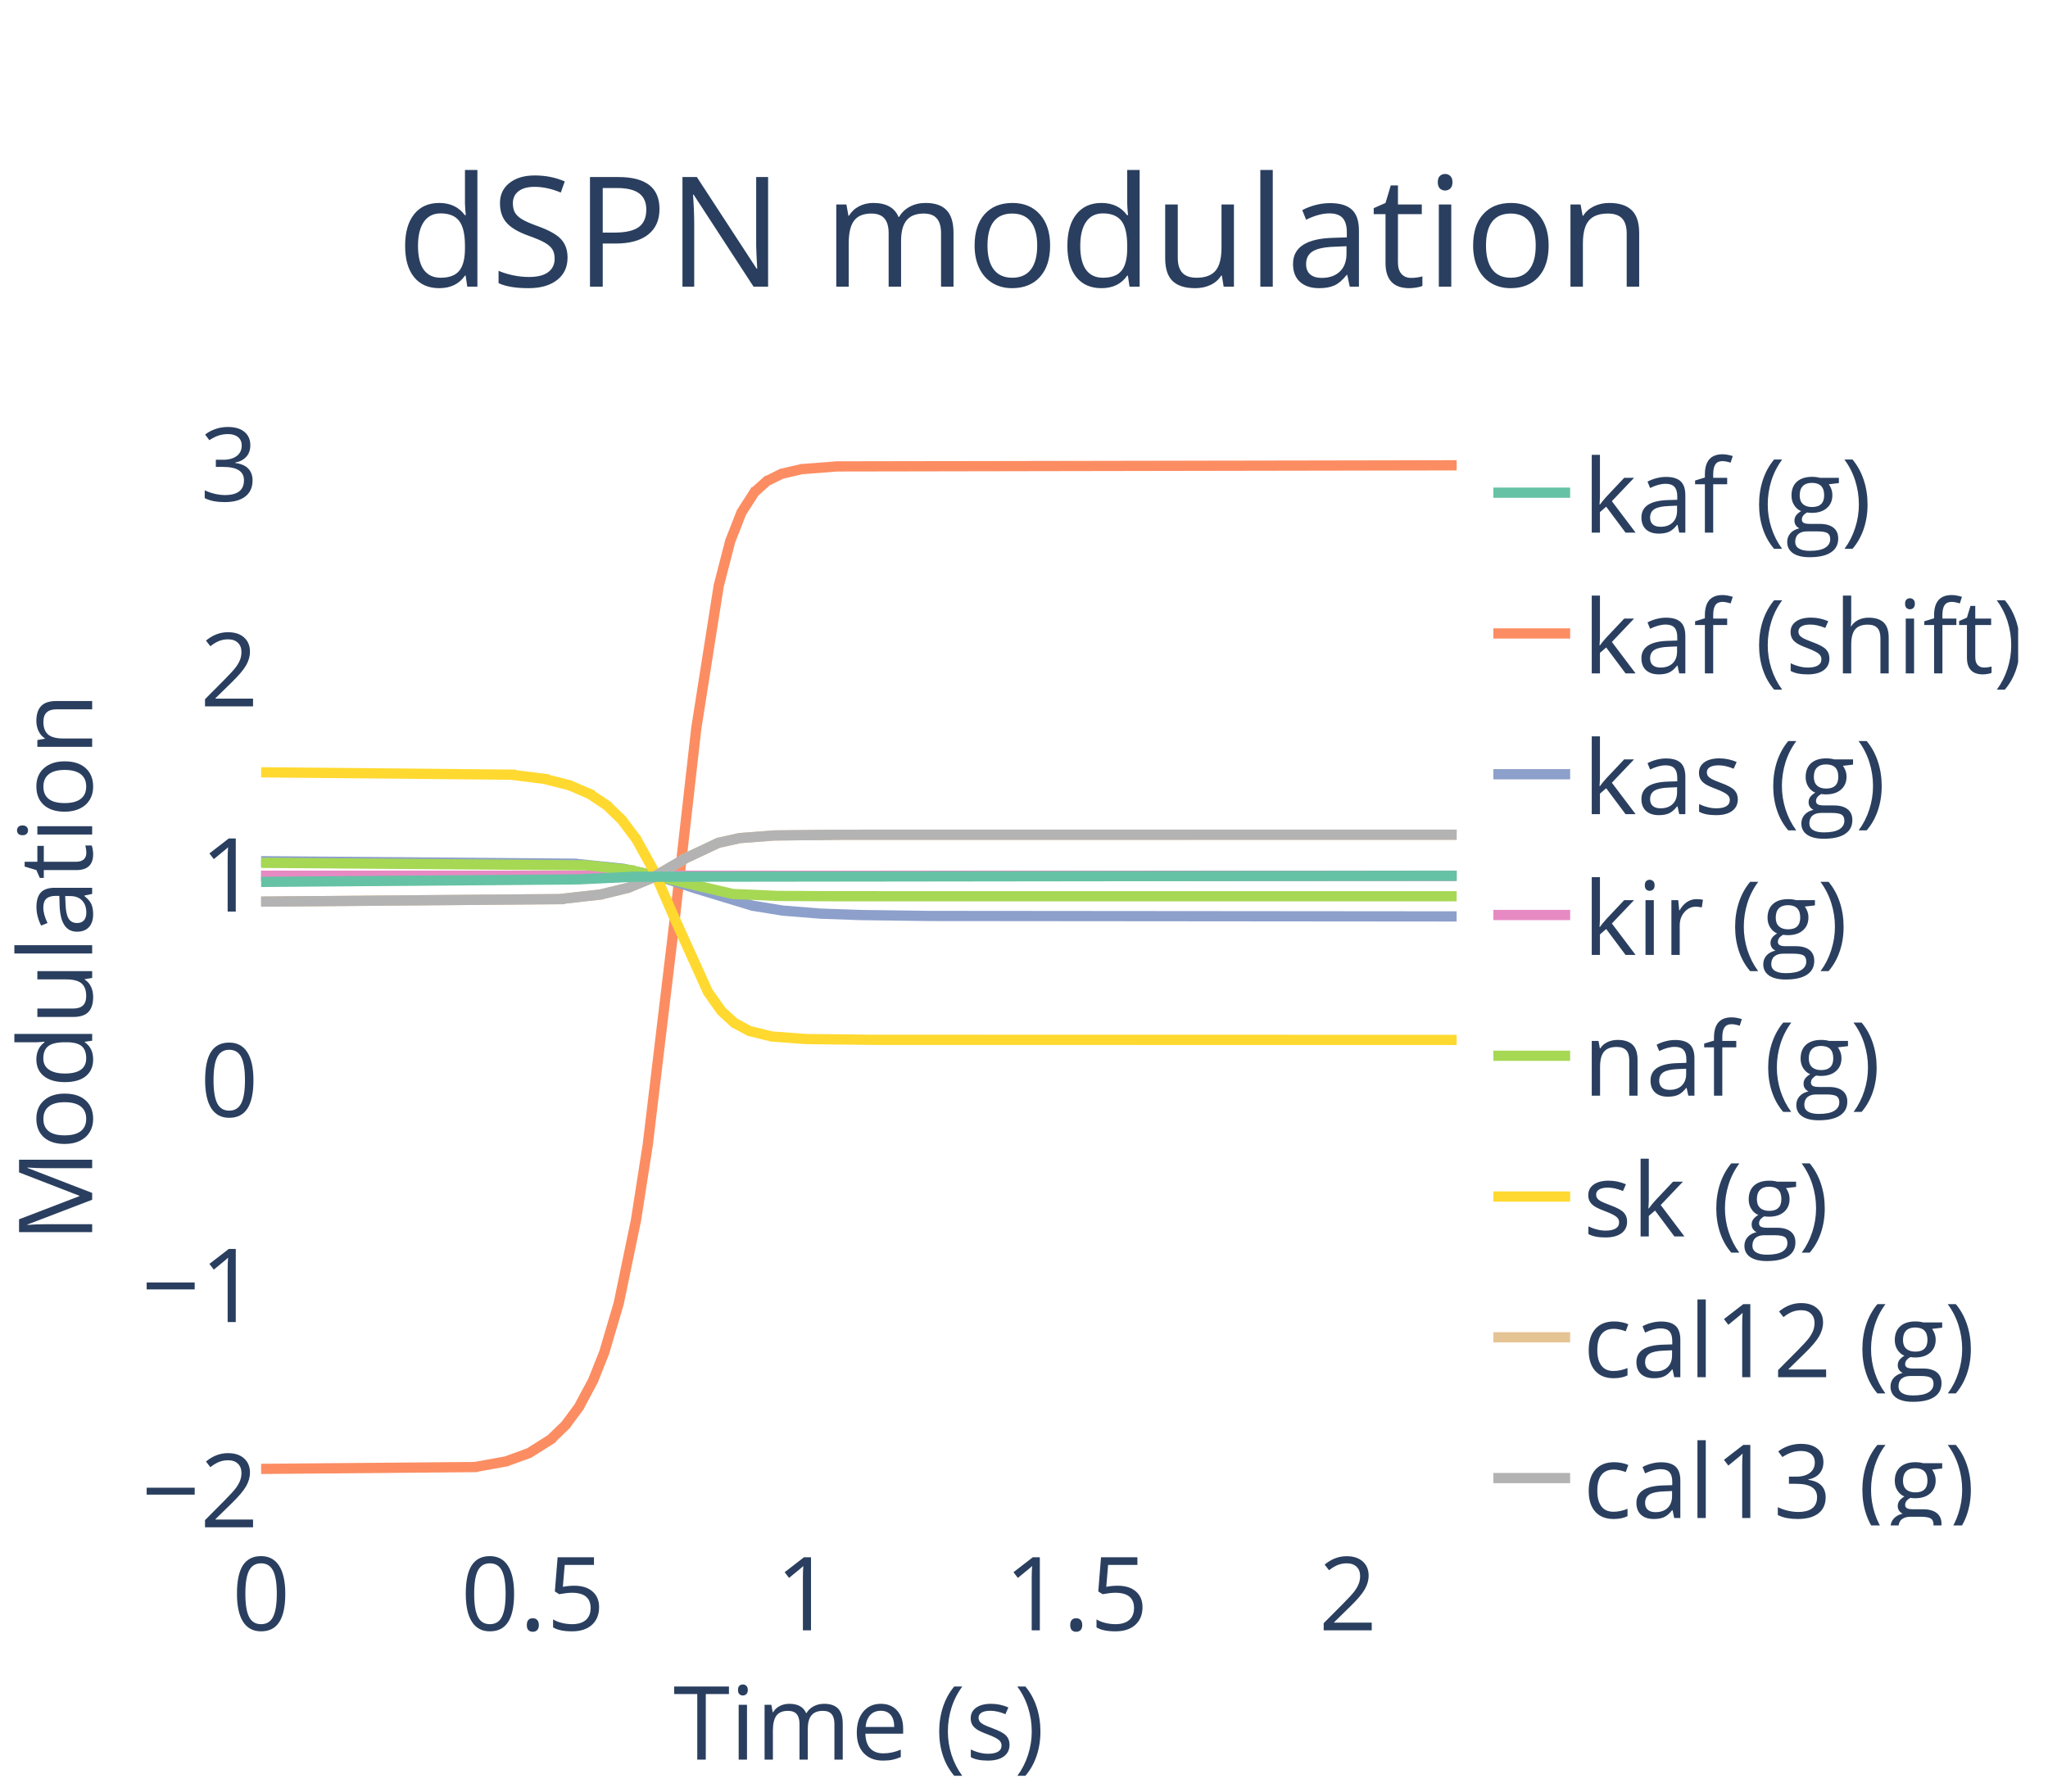
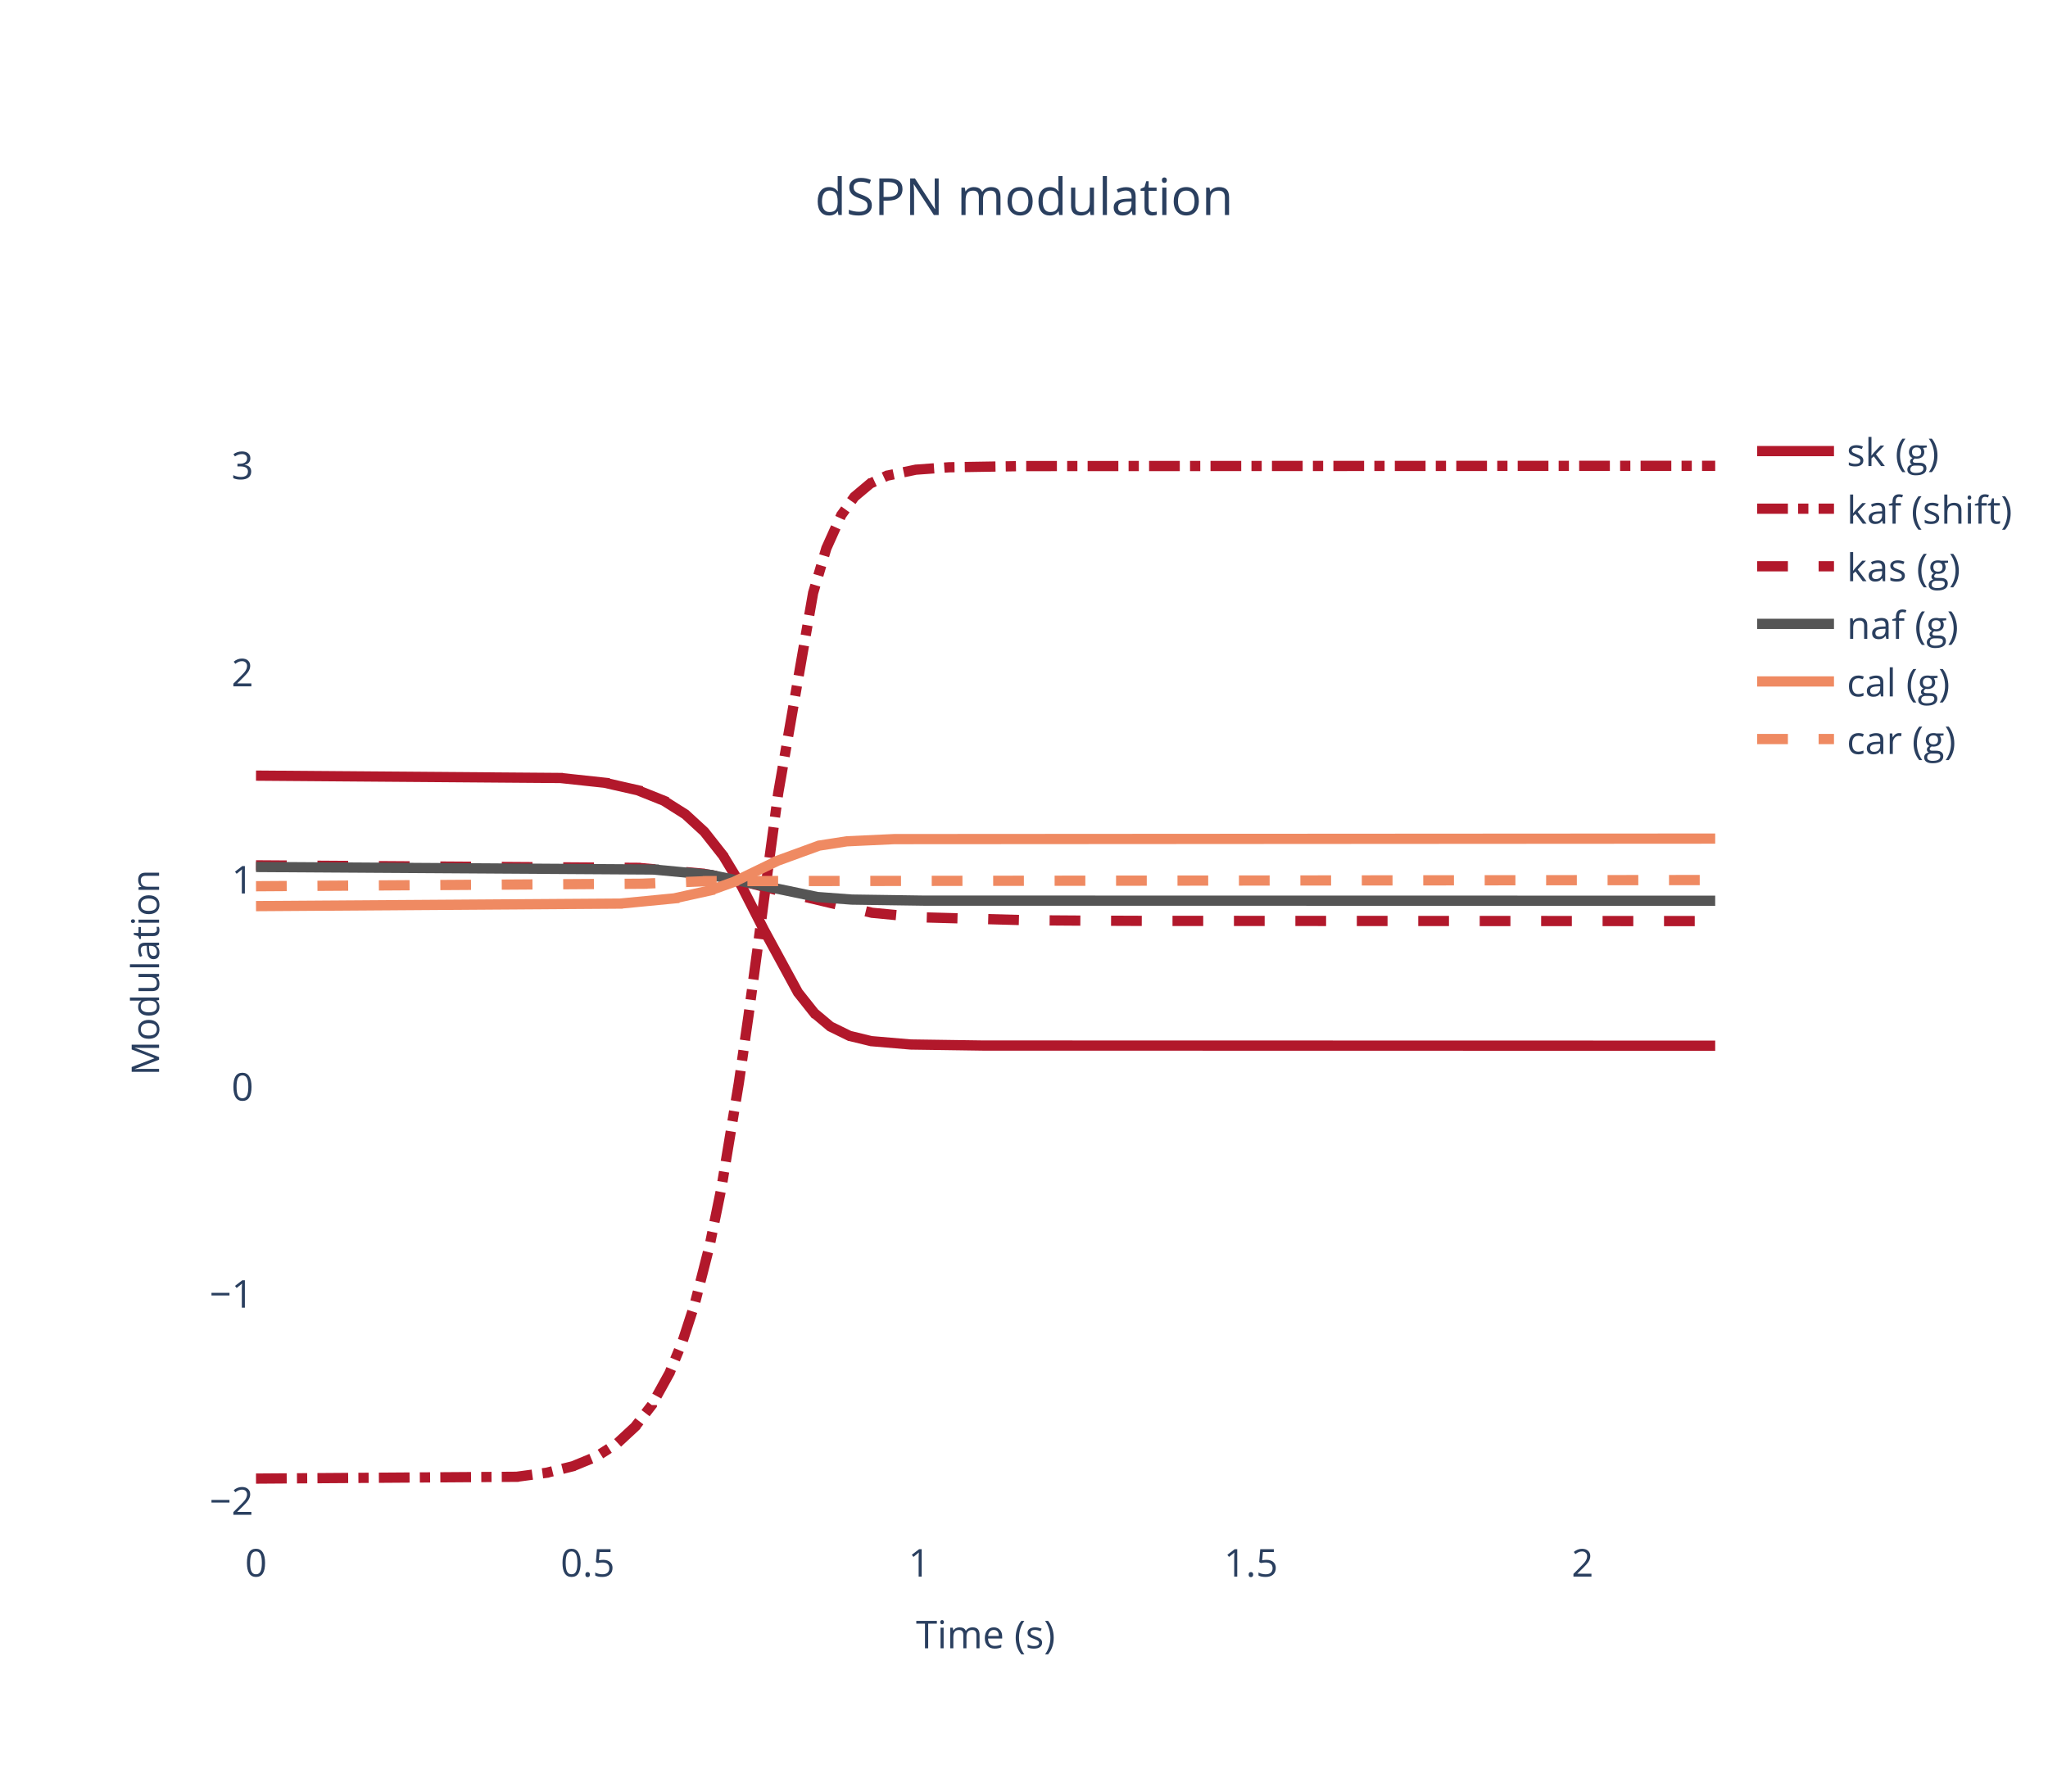
<svg xmlns="http://www.w3.org/2000/svg" class="main-svg" width="800" height="700" style="" viewBox="0 0 800 700">
  <rect x="0" y="0" width="800" height="700" style="fill: rgb(255, 255, 255); fill-opacity: 1;" />
-   <defs id="defs-42b300">
+   <defs id="defs-1266e9">
    <g class="clips">
-       <clipPath id="clip42b300xyplot" class="plotclip">
-         <rect width="467" height="436" />
-       </clipPath>
-       <clipPath class="axesclip" id="clip42b300x">
-         <rect x="102" y="0" width="467" height="700" />
-       </clipPath>
-       <clipPath class="axesclip" id="clip42b300y">
-         <rect x="0" y="160" width="800" height="436" />
-       </clipPath>
-       <clipPath class="axesclip" id="clip42b300xy">
-         <rect x="102" y="160" width="467" height="436" />
+       <clipPath id="clip1266e9xyplot" class="plotclip">
+         <rect width="570" height="440" />
+       </clipPath>
+       <clipPath class="axesclip" id="clip1266e9x">
+         <rect x="100" y="0" width="570" height="700" />
+       </clipPath>
+       <clipPath class="axesclip" id="clip1266e9y">
+         <rect x="0" y="160" width="800" height="440" />
+       </clipPath>
+       <clipPath class="axesclip" id="clip1266e9xy">
+         <rect x="100" y="160" width="570" height="440" />
      </clipPath>
    </g>
    <g class="gradients" />
    <g class="patterns" />
  </defs>
  <g class="bglayer" />
  <g class="layer-below">
    <g class="imagelayer" />
    <g class="shapelayer" />
  </g>
  <g class="cartesianlayer">
    <g class="subplot xy">
      <g class="layer-subplot">
        <g class="shapelayer" />
        <g class="imagelayer" />
      </g>
      <g class="minor-gridlayer">
        <g class="x" />
        <g class="y" />
      </g>
      <g class="gridlayer">
        <g class="x">
-           <path class="xgrid crisp" transform="translate(208.14,0)" d="M0,160v436" style="stroke: rgb(255, 255, 255); stroke-opacity: 1; stroke-width: 1px;" />
-           <path class="xgrid crisp" transform="translate(314.27,0)" d="M0,160v436" style="stroke: rgb(255, 255, 255); stroke-opacity: 1; stroke-width: 1px;" />
-           <path class="xgrid crisp" transform="translate(420.41,0)" d="M0,160v436" style="stroke: rgb(255, 255, 255); stroke-opacity: 1; stroke-width: 1px;" />
-           <path class="xgrid crisp" transform="translate(526.55,0)" d="M0,160v436" style="stroke: rgb(255, 255, 255); stroke-opacity: 1; stroke-width: 1px;" />
+           <path class="xgrid crisp" transform="translate(229.55,0)" d="M0,160v440" style="stroke: rgb(255, 255, 255); stroke-opacity: 1; stroke-width: 1px;" />
+           <path class="xgrid crisp" transform="translate(359.09,0)" d="M0,160v440" style="stroke: rgb(255, 255, 255); stroke-opacity: 1; stroke-width: 1px;" />
+           <path class="xgrid crisp" transform="translate(488.64,0)" d="M0,160v440" style="stroke: rgb(255, 255, 255); stroke-opacity: 1; stroke-width: 1px;" />
+           <path class="xgrid crisp" transform="translate(618.18,0)" d="M0,160v440" style="stroke: rgb(255, 255, 255); stroke-opacity: 1; stroke-width: 1px;" />
        </g>
        <g class="y">
-           <path class="ygrid crisp" transform="translate(0,582.73)" d="M102,0h467" style="stroke: rgb(255, 255, 255); stroke-opacity: 1; stroke-width: 1px;" />
-           <path class="ygrid crisp" transform="translate(0,502.54)" d="M102,0h467" style="stroke: rgb(255, 255, 255); stroke-opacity: 1; stroke-width: 1px;" />
-           <path class="ygrid crisp" transform="translate(0,342.16)" d="M102,0h467" style="stroke: rgb(255, 255, 255); stroke-opacity: 1; stroke-width: 1px;" />
-           <path class="ygrid crisp" transform="translate(0,261.98)" d="M102,0h467" style="stroke: rgb(255, 255, 255); stroke-opacity: 1; stroke-width: 1px;" />
-           <path class="ygrid crisp" transform="translate(0,181.79)" d="M102,0h467" style="stroke: rgb(255, 255, 255); stroke-opacity: 1; stroke-width: 1px;" />
+           <path class="ygrid crisp" transform="translate(0,586.6)" d="M100,0h570" style="stroke: rgb(255, 255, 255); stroke-opacity: 1; stroke-width: 1px;" />
+           <path class="ygrid crisp" transform="translate(0,505.68)" d="M100,0h570" style="stroke: rgb(255, 255, 255); stroke-opacity: 1; stroke-width: 1px;" />
+           <path class="ygrid crisp" transform="translate(0,343.84)" d="M100,0h570" style="stroke: rgb(255, 255, 255); stroke-opacity: 1; stroke-width: 1px;" />
+           <path class="ygrid crisp" transform="translate(0,262.91)" d="M100,0h570" style="stroke: rgb(255, 255, 255); stroke-opacity: 1; stroke-width: 1px;" />
+           <path class="ygrid crisp" transform="translate(0,181.99)" d="M100,0h570" style="stroke: rgb(255, 255, 255); stroke-opacity: 1; stroke-width: 1px;" />
        </g>
      </g>
      <g class="zerolinelayer">
-         <path class="xzl zl crisp" transform="translate(102,0)" d="M0,160v436" style="stroke: rgb(255, 255, 255); stroke-opacity: 1; stroke-width: 2px;" />
-         <path class="yzl zl crisp" transform="translate(0,422.35)" d="M102,0h467" style="stroke: rgb(255, 255, 255); stroke-opacity: 1; stroke-width: 2px;" />
+         <path class="xzl zl crisp" transform="translate(100,0)" d="M0,160v440" style="stroke: rgb(255, 255, 255); stroke-opacity: 1; stroke-width: 2px;" />
+         <path class="yzl zl crisp" transform="translate(0,424.76)" d="M100,0h570" style="stroke: rgb(255, 255, 255); stroke-opacity: 1; stroke-width: 2px;" />
      </g>
      <g class="layer-between">
        <g class="shapelayer" />
        <g class="imagelayer" />
      </g>
      <path class="xlines-below" />
      <path class="ylines-below" />
      <g class="overlines-below" />
      <g class="xaxislayer-below" />
      <g class="yaxislayer-below" />
      <g class="overaxes-below" />
      <g class="overplot">
-         <g class="xy" transform="translate(102,160)" clip-path="url(#clip42b300xyplot)">
+         <g class="xy" transform="translate(100,160)" clip-path="url(#clip1266e9xyplot)">
          <g class="scatterlayer mlayer">
-             <g class="trace scatter trace6fc43f" style="stroke-miterlimit: 2; opacity: 1;">
-               <g class="fills" />
-               <g class="errorbars" />
-               <g class="lines">
-                 <path class="js-line" d="M0,182.16L467,182.16" style="vector-effect: none; fill: none; stroke: rgb(102, 194, 165); stroke-opacity: 1; stroke-width: 4px; opacity: 1;" />
-               </g>
-               <g class="points" />
-               <g class="text" />
-             </g>
-             <g class="trace scatter traceef3a03" style="stroke-miterlimit: 2; opacity: 1;">
-               <g class="fills" />
-               <g class="errorbars" />
-               <g class="lines">
-                 <path class="js-line" d="M0,413.92L83.53,413.2L83.53,413.2L83.54,413.19L95.74,410.98L95.75,410.97L104.69,407.71L104.69,407.71L104.7,407.7L113.17,402.37L113.17,402.36L118.9,396.82L118.9,396.81L124.16,389.72L124.16,389.71L129.71,379.32L129.71,379.3L134.03,368.44L134.03,368.42L139.69,349.25L139.69,349.23L146.43,316.77L146.43,316.74L151.04,287.22L151.04,287.19L161.33,201.23L161.33,201.18L170.01,124.38L170.02,124.34L178.76,68.82L178.77,68.8L183.26,51.38L183.27,51.37L187.66,40.18L187.67,40.17L192.69,32.33L192.7,32.33L197.52,27.98L197.53,27.98L203.32,25.11L203.33,25.11L211.13,23.3L211.13,23.3L211.14,23.3L224.97,22.23L224.97,22.23L224.98,22.23L467,21.8" style="vector-effect: none; fill: none; stroke: rgb(252, 141, 98); stroke-opacity: 1; stroke-width: 4px; opacity: 1;" />
-               </g>
-               <g class="points" />
-               <g class="text" />
-             </g>
-             <g class="trace scatter tracee56227" style="stroke-miterlimit: 2; opacity: 1;">
-               <g class="fills" />
-               <g class="errorbars" />
-               <g class="lines">
-                 <path class="js-line" d="M0,176.48L122.51,177.46L122.51,177.46L122.52,177.47L141.18,179.39L141.18,179.39L141.19,179.4L156,182.62L156,182.62L156.01,182.63L169.4,187L169.4,187L169.41,187.01L191.96,193.87L191.96,193.87L191.97,193.87L203.73,195.78L203.73,195.78L203.74,195.78L218.34,196.96L218.34,196.96L218.35,196.96L233.99,197.52L233.99,197.52L234,197.52L261.22,197.88L261.22,197.88L261.23,197.88L467,198.06" style="vector-effect: none; fill: none; stroke: rgb(141, 160, 203); stroke-opacity: 1; stroke-width: 4px; opacity: 1;" />
-               </g>
-               <g class="points" />
-               <g class="text" />
-             </g>
-             <g class="trace scatter trace89d9e9" style="stroke-miterlimit: 2; opacity: 1;">
-               <g class="fills" />
-               <g class="errorbars" />
-               <g class="lines">
-                 <path class="js-line" d="M0,182.16L467,182.16" style="vector-effect: none; fill: none; stroke: rgb(231, 138, 195); stroke-opacity: 1; stroke-width: 4px; opacity: 1;" />
-               </g>
-               <g class="points" />
-               <g class="text" />
-             </g>
-             <g class="trace scatter trace2b347d" style="stroke-miterlimit: 2; opacity: 1;">
-               <g class="fills" />
-               <g class="errorbars" />
-               <g class="lines">
-                 <path class="js-line" d="M0,177.11L127.36,178.1L127.36,178.1L127.37,178.11L144.18,179.94L144.18,179.95L156.78,182.84L156.78,182.85L184.18,189.29L184.18,189.29L184.19,189.29L201.8,190.05L201.8,190.05L201.81,190.05L224.23,190.17L224.23,190.17L224.24,190.17L467,190.18" style="vector-effect: none; fill: none; stroke: rgb(166, 216, 84); stroke-opacity: 1; stroke-width: 4px; opacity: 1;" />
-               </g>
-               <g class="points" />
-               <g class="text" />
-             </g>
-             <g class="trace scatter traceefd4b5" style="stroke-miterlimit: 2; opacity: 1;">
-               <g class="fills" />
-               <g class="errorbars" />
-               <g class="lines">
-                 <path class="js-line" d="M0,141.75L97.62,142.67L97.62,142.68L110.71,144.33L110.71,144.34L120.48,146.81L120.48,146.81L120.49,146.82L128.4,150.23L128.4,150.24L135.06,154.68L135.06,154.69L140.87,160.29L140.87,160.3L146.55,167.84L146.55,167.85L153.47,180.36L153.47,180.37L160.98,197.61L160.98,197.62L174.55,227.62L174.56,227.63L179.8,235.01L179.81,235.02L184.88,239.68L184.88,239.68L184.89,239.68L190.75,242.83L190.75,242.83L190.76,242.83L199.42,244.97L199.42,244.97L199.43,244.97L212.8,245.97L212.8,245.97L212.81,245.97L238.83,246.27L238.83,246.27L238.84,246.27L467,246.31" style="vector-effect: none; fill: none; stroke: rgb(255, 217, 47); stroke-opacity: 1; stroke-width: 4px; opacity: 1;" />
-               </g>
-               <g class="points" />
-               <g class="text" />
-             </g>
-             <g class="trace scatter trace39b810" style="stroke-miterlimit: 2; opacity: 1;">
-               <g class="fills" />
-               <g class="errorbars" />
-               <g class="lines">
-                 <path class="js-line" d="M0,192.27L116.72,191.29L116.72,191.28L132.67,189.49L132.67,189.49L132.68,189.48L143.39,186.87L143.4,186.86L152.61,183.06L152.61,183.05L165.89,175.31L165.89,175.3L178.61,169.31L178.61,169.31L178.62,169.31L186.96,167.45L186.96,167.45L186.97,167.45L200.48,166.43L200.48,166.43L200.49,166.43L226.07,166.15L226.07,166.15L226.08,166.15L467,166.13" style="vector-effect: none; fill: none; stroke: rgb(229, 196, 148); stroke-opacity: 1; stroke-width: 4px; opacity: 1;" />
-               </g>
-               <g class="points" />
-               <g class="text" />
-             </g>
-             <g class="trace scatter trace3018b0" style="stroke-miterlimit: 2; opacity: 1;">
-               <g class="fills" />
-               <g class="errorbars" />
-               <g class="lines">
-                 <path class="js-line" d="M0,192.27L116.72,191.29L116.72,191.28L132.67,189.49L132.67,189.49L132.68,189.48L143.39,186.87L143.4,186.86L152.61,183.06L152.61,183.05L165.89,175.31L165.89,175.3L178.61,169.31L178.61,169.31L178.62,169.31L186.96,167.45L186.96,167.45L186.97,167.45L200.48,166.43L200.48,166.43L200.49,166.43L226.07,166.15L226.07,166.15L226.08,166.15L467,166.13" style="vector-effect: none; fill: none; stroke: rgb(179, 179, 179); stroke-opacity: 1; stroke-width: 4px; opacity: 1;" />
-               </g>
-               <g class="points" />
-               <g class="text" />
-             </g>
-             <g class="trace scatter trace4e50ce" style="stroke-miterlimit: 2; opacity: 1;">
-               <g class="fills" />
-               <g class="errorbars" />
-               <g class="lines">
-                 <path class="js-line" d="M0,184.57L123.99,183.58L123.99,183.58L124,183.57L145.23,182.57L145.23,182.57L145.24,182.56L467,182.16" style="vector-effect: none; fill: none; stroke: rgb(102, 194, 165); stroke-opacity: 1; stroke-width: 4px; opacity: 1;" />
+             <g class="trace scatter traced3fe54" style="stroke-miterlimit: 2; opacity: 1;">
+               <g class="fills" />
+               <g class="errorbars" />
+               <g class="lines">
+                 <path class="js-line" d="M0,143.05L119.01,143.97L119.01,143.97L119.02,143.98L136.24,145.83L136.24,145.84L149.18,148.78L149.18,148.79L159.35,152.87L159.35,152.88L167.75,158.19L167.75,158.19L167.76,158.2L175.1,164.95L175.11,164.96L182.48,174.31L182.48,174.32L189.8,186.41L189.8,186.43L198.24,202.98L198.24,203L211.71,227.78L211.72,227.79L218.11,235.84L218.12,235.84L224.35,241.06L224.35,241.06L224.36,241.07L231.84,244.73L231.85,244.73L240.32,246.79L240.33,246.79L255.74,248.1L255.74,248.1L255.75,248.1L283.97,248.51L283.98,248.51L570,248.57" style="vector-effect: none; fill: none; stroke: rgb(178, 24, 43); stroke-opacity: 1; stroke-width: 4px; opacity: 1;" />
+               </g>
+               <g class="points" />
+               <g class="text" />
+             </g>
+             <g class="trace scatter trace08b8e7" style="stroke-miterlimit: 2; opacity: 1;">
+               <g class="fills" />
+               <g class="errorbars" />
+               <g class="lines">
+                 <path class="js-line" d="M0,417.71L101.86,417L101.86,417L101.87,416.99L113.63,415.41L113.64,415.4L123.82,412.87L123.83,412.86L133.04,409.06L133.04,409.06L133.05,409.05L141.09,403.92L141.09,403.92L141.1,403.91L148.12,397.4L148.12,397.39L154.61,388.98L154.61,388.97L161.52,376.47L161.52,376.46L166.72,363.83L166.72,363.82L171.4,349.43L171.4,349.41L177.24,326.49L177.24,326.46L181.84,303.96L181.84,303.92L188.64,262.94L188.64,262.9L192.45,236.37L192.45,236.32L195.94,210.44L195.94,210.39L199.73,181.6L199.73,181.55L203.96,150.12L203.96,150.07L217.63,71.64L217.64,71.62L222.8,54.22L222.81,54.2L228.62,41.27L228.63,41.26L233.72,34.15L233.73,34.14L239.98,28.89L239.98,28.89L239.99,28.89L246.5,25.86L246.51,25.86L257.73,23.51L257.74,23.51L270.74,22.57L270.74,22.57L270.75,22.57L300.12,22.1L300.12,22.1L300.13,22.1L570,22" style="vector-effect: none; fill: none; stroke: rgb(178, 24, 43); stroke-opacity: 1; stroke-dasharray: 12px, 4px, 4px, 4px; stroke-width: 4px; opacity: 1;" />
+               </g>
+               <g class="points" />
+               <g class="text" />
+             </g>
+             <g class="trace scatter trace48cfdf" style="stroke-miterlimit: 2; opacity: 1;">
+               <g class="fills" />
+               <g class="errorbars" />
+               <g class="lines">
+                 <path class="js-line" d="M0,178.1L149.37,179.08L149.37,179.08L149.38,179.09L174.48,181.33L174.48,181.33L174.49,181.34L187.44,183.63L187.45,183.64L204.57,188.07L204.57,188.08L240.63,196.64L240.64,196.64L258.95,198.38L258.95,198.38L258.96,198.38L301.99,199.56L302,199.56L325.22,199.72L325.22,199.72L325.23,199.72L346.85,199.8L346.85,199.8L346.86,199.8L570,199.88" style="vector-effect: none; fill: none; stroke: rgb(178, 24, 43); stroke-opacity: 1; stroke-dasharray: 12px, 12px; stroke-width: 4px; opacity: 1;" />
+               </g>
+               <g class="points" />
+               <g class="text" />
+             </g>
+             <g class="trace scatter tracef61519" style="stroke-miterlimit: 2; opacity: 1;">
+               <g class="fills" />
+               <g class="errorbars" />
+               <g class="lines">
+                 <path class="js-line" d="M0,178.74L155.38,179.73L155.38,179.74L177.68,181.84L177.68,181.84L177.69,181.85L195.37,185.5L195.37,185.5L195.38,185.51L219.3,190.48L219.31,190.48L232.71,191.48L232.72,191.48L260.82,191.89L260.83,191.89L570,191.93" style="vector-effect: none; fill: none; stroke: rgb(85, 85, 85); stroke-opacity: 1; stroke-width: 4px; opacity: 1;" />
+               </g>
+               <g class="points" />
+               <g class="text" />
+             </g>
+             <g class="trace scatter tracec84417" style="stroke-miterlimit: 2; opacity: 1;">
+               <g class="fills" />
+               <g class="errorbars" />
+               <g class="lines">
+                 <path class="js-line" d="M0,194.03L142.36,193.05L142.36,193.05L142.37,193.04L163.45,191L163.45,190.99L177.46,187.89L177.46,187.88L186.77,184.53L186.77,184.52L203.66,176.34L203.66,176.33L219.91,170.4L219.92,170.4L230.78,168.71L230.79,168.71L249.38,167.85L249.39,167.85L570,167.65" style="vector-effect: none; fill: none; stroke: rgb(239, 138, 98); stroke-opacity: 1; stroke-width: 4px; opacity: 1;" />
+               </g>
+               <g class="points" />
+               <g class="text" />
+             </g>
+             <g class="trace scatter trace5e4165" style="stroke-miterlimit: 2; opacity: 1;">
+               <g class="fills" />
+               <g class="errorbars" />
+               <g class="lines">
+                 <path class="js-line" d="M0,186.26L150.93,185.28L150.93,185.27L176.47,184.27L176.47,184.26L570,183.84" style="vector-effect: none; fill: none; stroke: rgb(239, 138, 98); stroke-opacity: 1; stroke-dasharray: 12px, 12px; stroke-width: 4px; opacity: 1;" />
              </g>
              <g class="points" />
              <g class="text" />
            </g>
          </g>
        </g>
      </g>
      <g class="zerolinelayer-above" />
      <path class="xlines-above crisp" d="M0,0" style="fill: none;" />
      <path class="ylines-above crisp" d="M0,0" style="fill: none;" />
      <g class="overlines-above" />
      <g class="xaxislayer-above">
        <g class="xtick">
-           <text text-anchor="middle" x="0" y="637" transform="translate(102,0)" style="font-family: 'Open Sans', verdana, arial, sans-serif; font-size: 40px; fill: rgb(42, 63, 95); fill-opacity: 1; white-space: pre;">0</text>
-         </g>
-         <g class="xtick">
-           <text text-anchor="middle" x="0" y="637" style="font-family: 'Open Sans', verdana, arial, sans-serif; font-size: 40px; fill: rgb(42, 63, 95); fill-opacity: 1; white-space: pre;" transform="translate(208.14,0)">0.5</text>
-         </g>
-         <g class="xtick">
-           <text text-anchor="middle" x="0" y="637" style="font-family: 'Open Sans', verdana, arial, sans-serif; font-size: 40px; fill: rgb(42, 63, 95); fill-opacity: 1; white-space: pre;" transform="translate(314.27,0)">1</text>
-         </g>
-         <g class="xtick">
-           <text text-anchor="middle" x="0" y="637" style="font-family: 'Open Sans', verdana, arial, sans-serif; font-size: 40px; fill: rgb(42, 63, 95); fill-opacity: 1; white-space: pre;" transform="translate(420.41,0)">1.5</text>
-         </g>
-         <g class="xtick">
-           <text text-anchor="middle" x="0" y="637" style="font-family: 'Open Sans', verdana, arial, sans-serif; font-size: 40px; fill: rgb(42, 63, 95); fill-opacity: 1; white-space: pre;" transform="translate(526.55,0)">2</text>
+           <text text-anchor="middle" x="0" y="616" transform="translate(100,0)" style="font-family: 'Open Sans', verdana, arial, sans-serif; font-size: 15px; fill: rgb(42, 63, 95); fill-opacity: 1; white-space: pre;">0</text>
+         </g>
+         <g class="xtick">
+           <text text-anchor="middle" x="0" y="616" style="font-family: 'Open Sans', verdana, arial, sans-serif; font-size: 15px; fill: rgb(42, 63, 95); fill-opacity: 1; white-space: pre;" transform="translate(229.55,0)">0.5</text>
+         </g>
+         <g class="xtick">
+           <text text-anchor="middle" x="0" y="616" style="font-family: 'Open Sans', verdana, arial, sans-serif; font-size: 15px; fill: rgb(42, 63, 95); fill-opacity: 1; white-space: pre;" transform="translate(359.09,0)">1</text>
+         </g>
+         <g class="xtick">
+           <text text-anchor="middle" x="0" y="616" style="font-family: 'Open Sans', verdana, arial, sans-serif; font-size: 15px; fill: rgb(42, 63, 95); fill-opacity: 1; white-space: pre;" transform="translate(488.64,0)">1.5</text>
+         </g>
+         <g class="xtick">
+           <text text-anchor="middle" x="0" y="616" style="font-family: 'Open Sans', verdana, arial, sans-serif; font-size: 15px; fill: rgb(42, 63, 95); fill-opacity: 1; white-space: pre;" transform="translate(618.18,0)">2</text>
        </g>
      </g>
      <g class="yaxislayer-above">
        <g class="ytick">
-           <text text-anchor="end" x="101" y="14" transform="translate(0,582.73)" style="font-family: 'Open Sans', verdana, arial, sans-serif; font-size: 40px; fill: rgb(42, 63, 95); fill-opacity: 1; white-space: pre;">−2</text>
-         </g>
-         <g class="ytick">
-           <text text-anchor="end" x="101" y="14" style="font-family: 'Open Sans', verdana, arial, sans-serif; font-size: 40px; fill: rgb(42, 63, 95); fill-opacity: 1; white-space: pre;" transform="translate(0,502.54)">−1</text>
-         </g>
-         <g class="ytick">
-           <text text-anchor="end" x="101" y="14" style="font-family: 'Open Sans', verdana, arial, sans-serif; font-size: 40px; fill: rgb(42, 63, 95); fill-opacity: 1; white-space: pre;" transform="translate(0,422.35)">0</text>
-         </g>
-         <g class="ytick">
-           <text text-anchor="end" x="101" y="14" style="font-family: 'Open Sans', verdana, arial, sans-serif; font-size: 40px; fill: rgb(42, 63, 95); fill-opacity: 1; white-space: pre;" transform="translate(0,342.16)">1</text>
-         </g>
-         <g class="ytick">
-           <text text-anchor="end" x="101" y="14" style="font-family: 'Open Sans', verdana, arial, sans-serif; font-size: 40px; fill: rgb(42, 63, 95); fill-opacity: 1; white-space: pre;" transform="translate(0,261.98)">2</text>
-         </g>
-         <g class="ytick">
-           <text text-anchor="end" x="101" y="14" style="font-family: 'Open Sans', verdana, arial, sans-serif; font-size: 40px; fill: rgb(42, 63, 95); fill-opacity: 1; white-space: pre;" transform="translate(0,181.79)">3</text>
+           <text text-anchor="end" x="99" y="5.25" transform="translate(0,586.6)" style="font-family: 'Open Sans', verdana, arial, sans-serif; font-size: 15px; fill: rgb(42, 63, 95); fill-opacity: 1; white-space: pre;">−2</text>
+         </g>
+         <g class="ytick">
+           <text text-anchor="end" x="99" y="5.25" style="font-family: 'Open Sans', verdana, arial, sans-serif; font-size: 15px; fill: rgb(42, 63, 95); fill-opacity: 1; white-space: pre;" transform="translate(0,505.68)">−1</text>
+         </g>
+         <g class="ytick">
+           <text text-anchor="end" x="99" y="5.25" style="font-family: 'Open Sans', verdana, arial, sans-serif; font-size: 15px; fill: rgb(42, 63, 95); fill-opacity: 1; white-space: pre;" transform="translate(0,424.76)">0</text>
+         </g>
+         <g class="ytick">
+           <text text-anchor="end" x="99" y="5.25" style="font-family: 'Open Sans', verdana, arial, sans-serif; font-size: 15px; fill: rgb(42, 63, 95); fill-opacity: 1; white-space: pre;" transform="translate(0,343.84)">1</text>
+         </g>
+         <g class="ytick">
+           <text text-anchor="end" x="99" y="5.25" style="font-family: 'Open Sans', verdana, arial, sans-serif; font-size: 15px; fill: rgb(42, 63, 95); fill-opacity: 1; white-space: pre;" transform="translate(0,262.91)">2</text>
+         </g>
+         <g class="ytick">
+           <text text-anchor="end" x="99" y="5.25" style="font-family: 'Open Sans', verdana, arial, sans-serif; font-size: 15px; fill: rgb(42, 63, 95); fill-opacity: 1; white-space: pre;" transform="translate(0,181.99)">3</text>
        </g>
      </g>
      <g class="overaxes-above" />
    </g>
  </g>
  <g class="polarlayer" />
  <g class="smithlayer" />
  <g class="ternarylayer" />
  <g class="geolayer" />
  <g class="funnelarealayer" />
  <g class="pielayer" />
  <g class="iciclelayer" />
  <g class="treemaplayer" />
  <g class="sunburstlayer" />
  <g class="glimages" />
-   <defs id="topdefs-42b300">
+   <defs id="topdefs-1266e9">
    <g class="clips" />
-     <clipPath id="legend42b300">
-       <rect width="210" height="436" x="0" y="0" />
+     <clipPath id="legend1266e9">
+       <rect width="107" height="145" x="0" y="0" />
    </clipPath>
  </defs>
  <g class="layer-above">
    <g class="imagelayer" />
    <g class="shapelayer" />
  </g>
  <g class="infolayer">
-     <g class="legend" pointer-events="all" transform="translate(578.34,160)">
-       <rect class="bg" shape-rendering="crispEdges" style="stroke: rgb(68, 68, 68); stroke-opacity: 1; fill: rgb(255, 255, 255); fill-opacity: 1; stroke-width: 0px;" width="210" height="436" x="0" y="0" />
-       <g class="scrollbox" transform="" clip-path="url(#legend42b300)">
+     <g class="legend" pointer-events="all" transform="translate(681.4,160)">
+       <rect class="bg" shape-rendering="crispEdges" style="stroke: rgb(68, 68, 68); stroke-opacity: 1; fill: rgb(255, 255, 255); fill-opacity: 1; stroke-width: 0px;" width="107" height="145" x="0" y="0" />
+       <g class="scrollbox" transform="" clip-path="url(#legend1266e9)">
        <g class="groups">
-           <g class="traces" transform="translate(0,32.5)" style="opacity: 1;">
-             <text class="legendtext" text-anchor="start" x="40" y="15.6" style="font-family: 'Open Sans', verdana, arial, sans-serif; font-size: 40px; fill: rgb(42, 63, 95); fill-opacity: 1; white-space: pre;">kaf (g)</text>
-             <g class="layers" style="opacity: 1;">
-               <g class="legendfill" />
-               <g class="legendlines">
-                 <path class="js-line" d="M5,0h30" style="fill: none; stroke: rgb(102, 194, 165); stroke-opacity: 1; stroke-width: 4px;" />
-               </g>
-               <g class="legendsymbols">
-                 <g class="legendpoints" />
-               </g>
-             </g>
-             <rect class="legendtoggle" x="0" y="-27.5" width="204.484" height="55" style="fill: rgb(0, 0, 0); fill-opacity: 0;" />
-           </g>
-           <g class="traces" transform="translate(0,87.5)" style="opacity: 1;">
-             <text class="legendtext" text-anchor="start" x="40" y="15.6" style="font-family: 'Open Sans', verdana, arial, sans-serif; font-size: 40px; fill: rgb(42, 63, 95); fill-opacity: 1; white-space: pre;">kaf (shift)</text>
-             <g class="layers" style="opacity: 1;">
-               <g class="legendfill" />
-               <g class="legendlines">
-                 <path class="js-line" d="M5,0h30" style="fill: none; stroke: rgb(252, 141, 98); stroke-opacity: 1; stroke-width: 4px;" />
-               </g>
-               <g class="legendsymbols">
-                 <g class="legendpoints" />
-               </g>
-             </g>
-             <rect class="legendtoggle" x="0" y="-27.5" width="204.484" height="55" style="fill: rgb(0, 0, 0); fill-opacity: 0;" />
-           </g>
-           <g class="traces" transform="translate(0,142.5)" style="opacity: 1;">
-             <text class="legendtext" text-anchor="start" x="40" y="15.6" style="font-family: 'Open Sans', verdana, arial, sans-serif; font-size: 40px; fill: rgb(42, 63, 95); fill-opacity: 1; white-space: pre;">kas (g)</text>
-             <g class="layers" style="opacity: 1;">
-               <g class="legendfill" />
-               <g class="legendlines">
-                 <path class="js-line" d="M5,0h30" style="fill: none; stroke: rgb(141, 160, 203); stroke-opacity: 1; stroke-width: 4px;" />
-               </g>
-               <g class="legendsymbols">
-                 <g class="legendpoints" />
-               </g>
-             </g>
-             <rect class="legendtoggle" x="0" y="-27.5" width="204.484" height="55" style="fill: rgb(0, 0, 0); fill-opacity: 0;" />
-           </g>
-           <g class="traces" transform="translate(0,197.5)" style="opacity: 1;">
-             <text class="legendtext" text-anchor="start" x="40" y="15.6" style="font-family: 'Open Sans', verdana, arial, sans-serif; font-size: 40px; fill: rgb(42, 63, 95); fill-opacity: 1; white-space: pre;">kir (g)</text>
-             <g class="layers" style="opacity: 1;">
-               <g class="legendfill" />
-               <g class="legendlines">
-                 <path class="js-line" d="M5,0h30" style="fill: none; stroke: rgb(231, 138, 195); stroke-opacity: 1; stroke-width: 4px;" />
-               </g>
-               <g class="legendsymbols">
-                 <g class="legendpoints" />
-               </g>
-             </g>
-             <rect class="legendtoggle" x="0" y="-27.5" width="204.484" height="55" style="fill: rgb(0, 0, 0); fill-opacity: 0;" />
-           </g>
-           <g class="traces" transform="translate(0,252.5)" style="opacity: 1;">
-             <text class="legendtext" text-anchor="start" x="40" y="15.6" style="font-family: 'Open Sans', verdana, arial, sans-serif; font-size: 40px; fill: rgb(42, 63, 95); fill-opacity: 1; white-space: pre;">naf (g)</text>
-             <g class="layers" style="opacity: 1;">
-               <g class="legendfill" />
-               <g class="legendlines">
-                 <path class="js-line" d="M5,0h30" style="fill: none; stroke: rgb(166, 216, 84); stroke-opacity: 1; stroke-width: 4px;" />
-               </g>
-               <g class="legendsymbols">
-                 <g class="legendpoints" />
-               </g>
-             </g>
-             <rect class="legendtoggle" x="0" y="-27.5" width="204.484" height="55" style="fill: rgb(0, 0, 0); fill-opacity: 0;" />
-           </g>
-           <g class="traces" transform="translate(0,307.5)" style="opacity: 1;">
-             <text class="legendtext" text-anchor="start" x="40" y="15.6" style="font-family: 'Open Sans', verdana, arial, sans-serif; font-size: 40px; fill: rgb(42, 63, 95); fill-opacity: 1; white-space: pre;">sk (g)</text>
-             <g class="layers" style="opacity: 1;">
-               <g class="legendfill" />
-               <g class="legendlines">
-                 <path class="js-line" d="M5,0h30" style="fill: none; stroke: rgb(255, 217, 47); stroke-opacity: 1; stroke-width: 4px;" />
-               </g>
-               <g class="legendsymbols">
-                 <g class="legendpoints" />
-               </g>
-             </g>
-             <rect class="legendtoggle" x="0" y="-27.5" width="204.484" height="55" style="fill: rgb(0, 0, 0); fill-opacity: 0;" />
-           </g>
-           <g class="traces" transform="translate(0,362.5)" style="opacity: 1;">
-             <text class="legendtext" text-anchor="start" x="40" y="15.6" style="font-family: 'Open Sans', verdana, arial, sans-serif; font-size: 40px; fill: rgb(42, 63, 95); fill-opacity: 1; white-space: pre;">cal12 (g)</text>
-             <g class="layers" style="opacity: 1;">
-               <g class="legendfill" />
-               <g class="legendlines">
-                 <path class="js-line" d="M5,0h30" style="fill: none; stroke: rgb(229, 196, 148); stroke-opacity: 1; stroke-width: 4px;" />
-               </g>
-               <g class="legendsymbols">
-                 <g class="legendpoints" />
-               </g>
-             </g>
-             <rect class="legendtoggle" x="0" y="-27.5" width="204.484" height="55" style="fill: rgb(0, 0, 0); fill-opacity: 0;" />
-           </g>
-           <g class="traces" transform="translate(0,417.5)" style="opacity: 1;">
-             <text class="legendtext" text-anchor="start" x="40" y="15.6" style="font-family: 'Open Sans', verdana, arial, sans-serif; font-size: 40px; fill: rgb(42, 63, 95); fill-opacity: 1; white-space: pre;">cal13 (g)</text>
-             <g class="layers" style="opacity: 1;">
-               <g class="legendfill" />
-               <g class="legendlines">
-                 <path class="js-line" d="M5,0h30" style="fill: none; stroke: rgb(179, 179, 179); stroke-opacity: 1; stroke-width: 4px;" />
-               </g>
-               <g class="legendsymbols">
-                 <g class="legendpoints" />
-               </g>
-             </g>
-             <rect class="legendtoggle" x="0" y="-27.5" width="204.484" height="55" style="fill: rgb(0, 0, 0); fill-opacity: 0;" />
-           </g>
-           <g class="traces" transform="translate(0,472.5)" style="opacity: 1;">
-             <text class="legendtext" text-anchor="start" x="40" y="15.6" style="font-family: 'Open Sans', verdana, arial, sans-serif; font-size: 40px; fill: rgb(42, 63, 95); fill-opacity: 1; white-space: pre;">car (g)</text>
-             <g class="layers" style="opacity: 1;">
-               <g class="legendfill" />
-               <g class="legendlines">
-                 <path class="js-line" d="M5,0h30" style="fill: none; stroke: rgb(102, 194, 165); stroke-opacity: 1; stroke-width: 4px;" />
-               </g>
-               <g class="legendsymbols">
-                 <g class="legendpoints" />
-               </g>
-             </g>
-             <rect class="legendtoggle" x="0" y="-27.5" width="204.484" height="55" style="fill: rgb(0, 0, 0); fill-opacity: 0;" />
+           <g class="traces" transform="translate(0,16.25)" style="opacity: 1;">
+             <text class="legendtext" text-anchor="start" x="40" y="5.85" style="font-family: 'Open Sans', verdana, arial, sans-serif; font-size: 15px; fill: rgb(42, 63, 95); fill-opacity: 1; white-space: pre;">sk (g)</text>
+             <g class="layers" style="opacity: 1;">
+               <g class="legendfill" />
+               <g class="legendlines">
+                 <path class="js-line" d="M5,0h30" style="fill: none; stroke: rgb(178, 24, 43); stroke-opacity: 1; stroke-width: 4px;" />
+               </g>
+               <g class="legendsymbols">
+                 <g class="legendpoints" />
+               </g>
+             </g>
+             <rect class="legendtoggle" x="0" y="-11.25" width="101.688" height="22.5" style="fill: rgb(0, 0, 0); fill-opacity: 0;" />
+           </g>
+           <g class="traces" transform="translate(0,38.75)" style="opacity: 1;">
+             <text class="legendtext" text-anchor="start" x="40" y="5.85" style="font-family: 'Open Sans', verdana, arial, sans-serif; font-size: 15px; fill: rgb(42, 63, 95); fill-opacity: 1; white-space: pre;">kaf (shift)</text>
+             <g class="layers" style="opacity: 1;">
+               <g class="legendfill" />
+               <g class="legendlines">
+                 <path class="js-line" d="M5,0h30" style="fill: none; stroke: rgb(178, 24, 43); stroke-opacity: 1; stroke-dasharray: 12px, 4px, 4px, 4px; stroke-width: 4px;" />
+               </g>
+               <g class="legendsymbols">
+                 <g class="legendpoints" />
+               </g>
+             </g>
+             <rect class="legendtoggle" x="0" y="-11.25" width="101.688" height="22.5" style="fill: rgb(0, 0, 0); fill-opacity: 0;" />
+           </g>
+           <g class="traces" transform="translate(0,61.25)" style="opacity: 1;">
+             <text class="legendtext" text-anchor="start" x="40" y="5.85" style="font-family: 'Open Sans', verdana, arial, sans-serif; font-size: 15px; fill: rgb(42, 63, 95); fill-opacity: 1; white-space: pre;">kas (g)</text>
+             <g class="layers" style="opacity: 1;">
+               <g class="legendfill" />
+               <g class="legendlines">
+                 <path class="js-line" d="M5,0h30" style="fill: none; stroke: rgb(178, 24, 43); stroke-opacity: 1; stroke-dasharray: 12px, 12px; stroke-width: 4px;" />
+               </g>
+               <g class="legendsymbols">
+                 <g class="legendpoints" />
+               </g>
+             </g>
+             <rect class="legendtoggle" x="0" y="-11.25" width="101.688" height="22.5" style="fill: rgb(0, 0, 0); fill-opacity: 0;" />
+           </g>
+           <g class="traces" transform="translate(0,83.75)" style="opacity: 1;">
+             <text class="legendtext" text-anchor="start" x="40" y="5.85" style="font-family: 'Open Sans', verdana, arial, sans-serif; font-size: 15px; fill: rgb(42, 63, 95); fill-opacity: 1; white-space: pre;">naf (g)</text>
+             <g class="layers" style="opacity: 1;">
+               <g class="legendfill" />
+               <g class="legendlines">
+                 <path class="js-line" d="M5,0h30" style="fill: none; stroke: rgb(85, 85, 85); stroke-opacity: 1; stroke-width: 4px;" />
+               </g>
+               <g class="legendsymbols">
+                 <g class="legendpoints" />
+               </g>
+             </g>
+             <rect class="legendtoggle" x="0" y="-11.25" width="101.688" height="22.5" style="fill: rgb(0, 0, 0); fill-opacity: 0;" />
+           </g>
+           <g class="traces" transform="translate(0,106.25)" style="opacity: 1;">
+             <text class="legendtext" text-anchor="start" x="40" y="5.85" style="font-family: 'Open Sans', verdana, arial, sans-serif; font-size: 15px; fill: rgb(42, 63, 95); fill-opacity: 1; white-space: pre;">cal (g)</text>
+             <g class="layers" style="opacity: 1;">
+               <g class="legendfill" />
+               <g class="legendlines">
+                 <path class="js-line" d="M5,0h30" style="fill: none; stroke: rgb(239, 138, 98); stroke-opacity: 1; stroke-width: 4px;" />
+               </g>
+               <g class="legendsymbols">
+                 <g class="legendpoints" />
+               </g>
+             </g>
+             <rect class="legendtoggle" x="0" y="-11.25" width="101.688" height="22.5" style="fill: rgb(0, 0, 0); fill-opacity: 0;" />
+           </g>
+           <g class="traces" transform="translate(0,128.75)" style="opacity: 1;">
+             <text class="legendtext" text-anchor="start" x="40" y="5.85" style="font-family: 'Open Sans', verdana, arial, sans-serif; font-size: 15px; fill: rgb(42, 63, 95); fill-opacity: 1; white-space: pre;">car (g)</text>
+             <g class="layers" style="opacity: 1;">
+               <g class="legendfill" />
+               <g class="legendlines">
+                 <path class="js-line" d="M5,0h30" style="fill: none; stroke: rgb(239, 138, 98); stroke-opacity: 1; stroke-dasharray: 12px, 12px; stroke-width: 4px;" />
+               </g>
+               <g class="legendsymbols">
+                 <g class="legendpoints" />
+               </g>
+             </g>
+             <rect class="legendtoggle" x="0" y="-11.25" width="101.688" height="22.5" style="fill: rgb(0, 0, 0); fill-opacity: 0;" />
          </g>
        </g>
      </g>
      <rect class="scrollbar" rx="20" ry="3" width="0" height="0" style="fill: rgb(128, 139, 164); fill-opacity: 1;" x="0" y="0" />
    </g>
    <g class="g-gtitle">
-       <text class="gtitle" x="400" y="70" text-anchor="middle" dy="0.7em" style="opacity: 1; font-family: 'Open Sans', verdana, arial, sans-serif; font-size: 60px; fill: rgb(42, 63, 95); fill-opacity: 1; white-space: pre;">dSPN modulation</text>
+       <text class="gtitle" x="400" y="70" text-anchor="middle" dy="0.7em" style="opacity: 1; font-family: 'Open Sans', verdana, arial, sans-serif; font-size: 20px; fill: rgb(42, 63, 95); fill-opacity: 1; white-space: pre;">dSPN modulation</text>
    </g>
    <g class="g-xtitle">
-       <text class="xtitle" x="335.5" y="687.5" text-anchor="middle" style="opacity: 1; font-family: 'Open Sans', verdana, arial, sans-serif; font-size: 40px; fill: rgb(42, 63, 95); fill-opacity: 1; white-space: pre;">Time (s)</text>
-     </g>
-     <g class="g-ytitle" transform="translate(9.109375,0)">
-       <text class="ytitle" transform="rotate(-90,26.89062,378)" x="26.891" y="378" text-anchor="middle" style="opacity: 1; font-family: 'Open Sans', verdana, arial, sans-serif; font-size: 40px; fill: rgb(42, 63, 95); fill-opacity: 1; white-space: pre;">Modulation</text>
+       <text class="xtitle" x="385" y="644" text-anchor="middle" style="opacity: 1; font-family: 'Open Sans', verdana, arial, sans-serif; font-size: 15px; fill: rgb(42, 63, 95); fill-opacity: 1; white-space: pre;">Time (s)</text>
+     </g>
+     <g class="g-ytitle">
+       <text class="ytitle" transform="rotate(-90,62.14062,380)" x="62.141" y="380" text-anchor="middle" style="opacity: 1; font-family: 'Open Sans', verdana, arial, sans-serif; font-size: 15px; fill: rgb(42, 63, 95); fill-opacity: 1; white-space: pre;">Modulation</text>
    </g>
  </g>
</svg>
